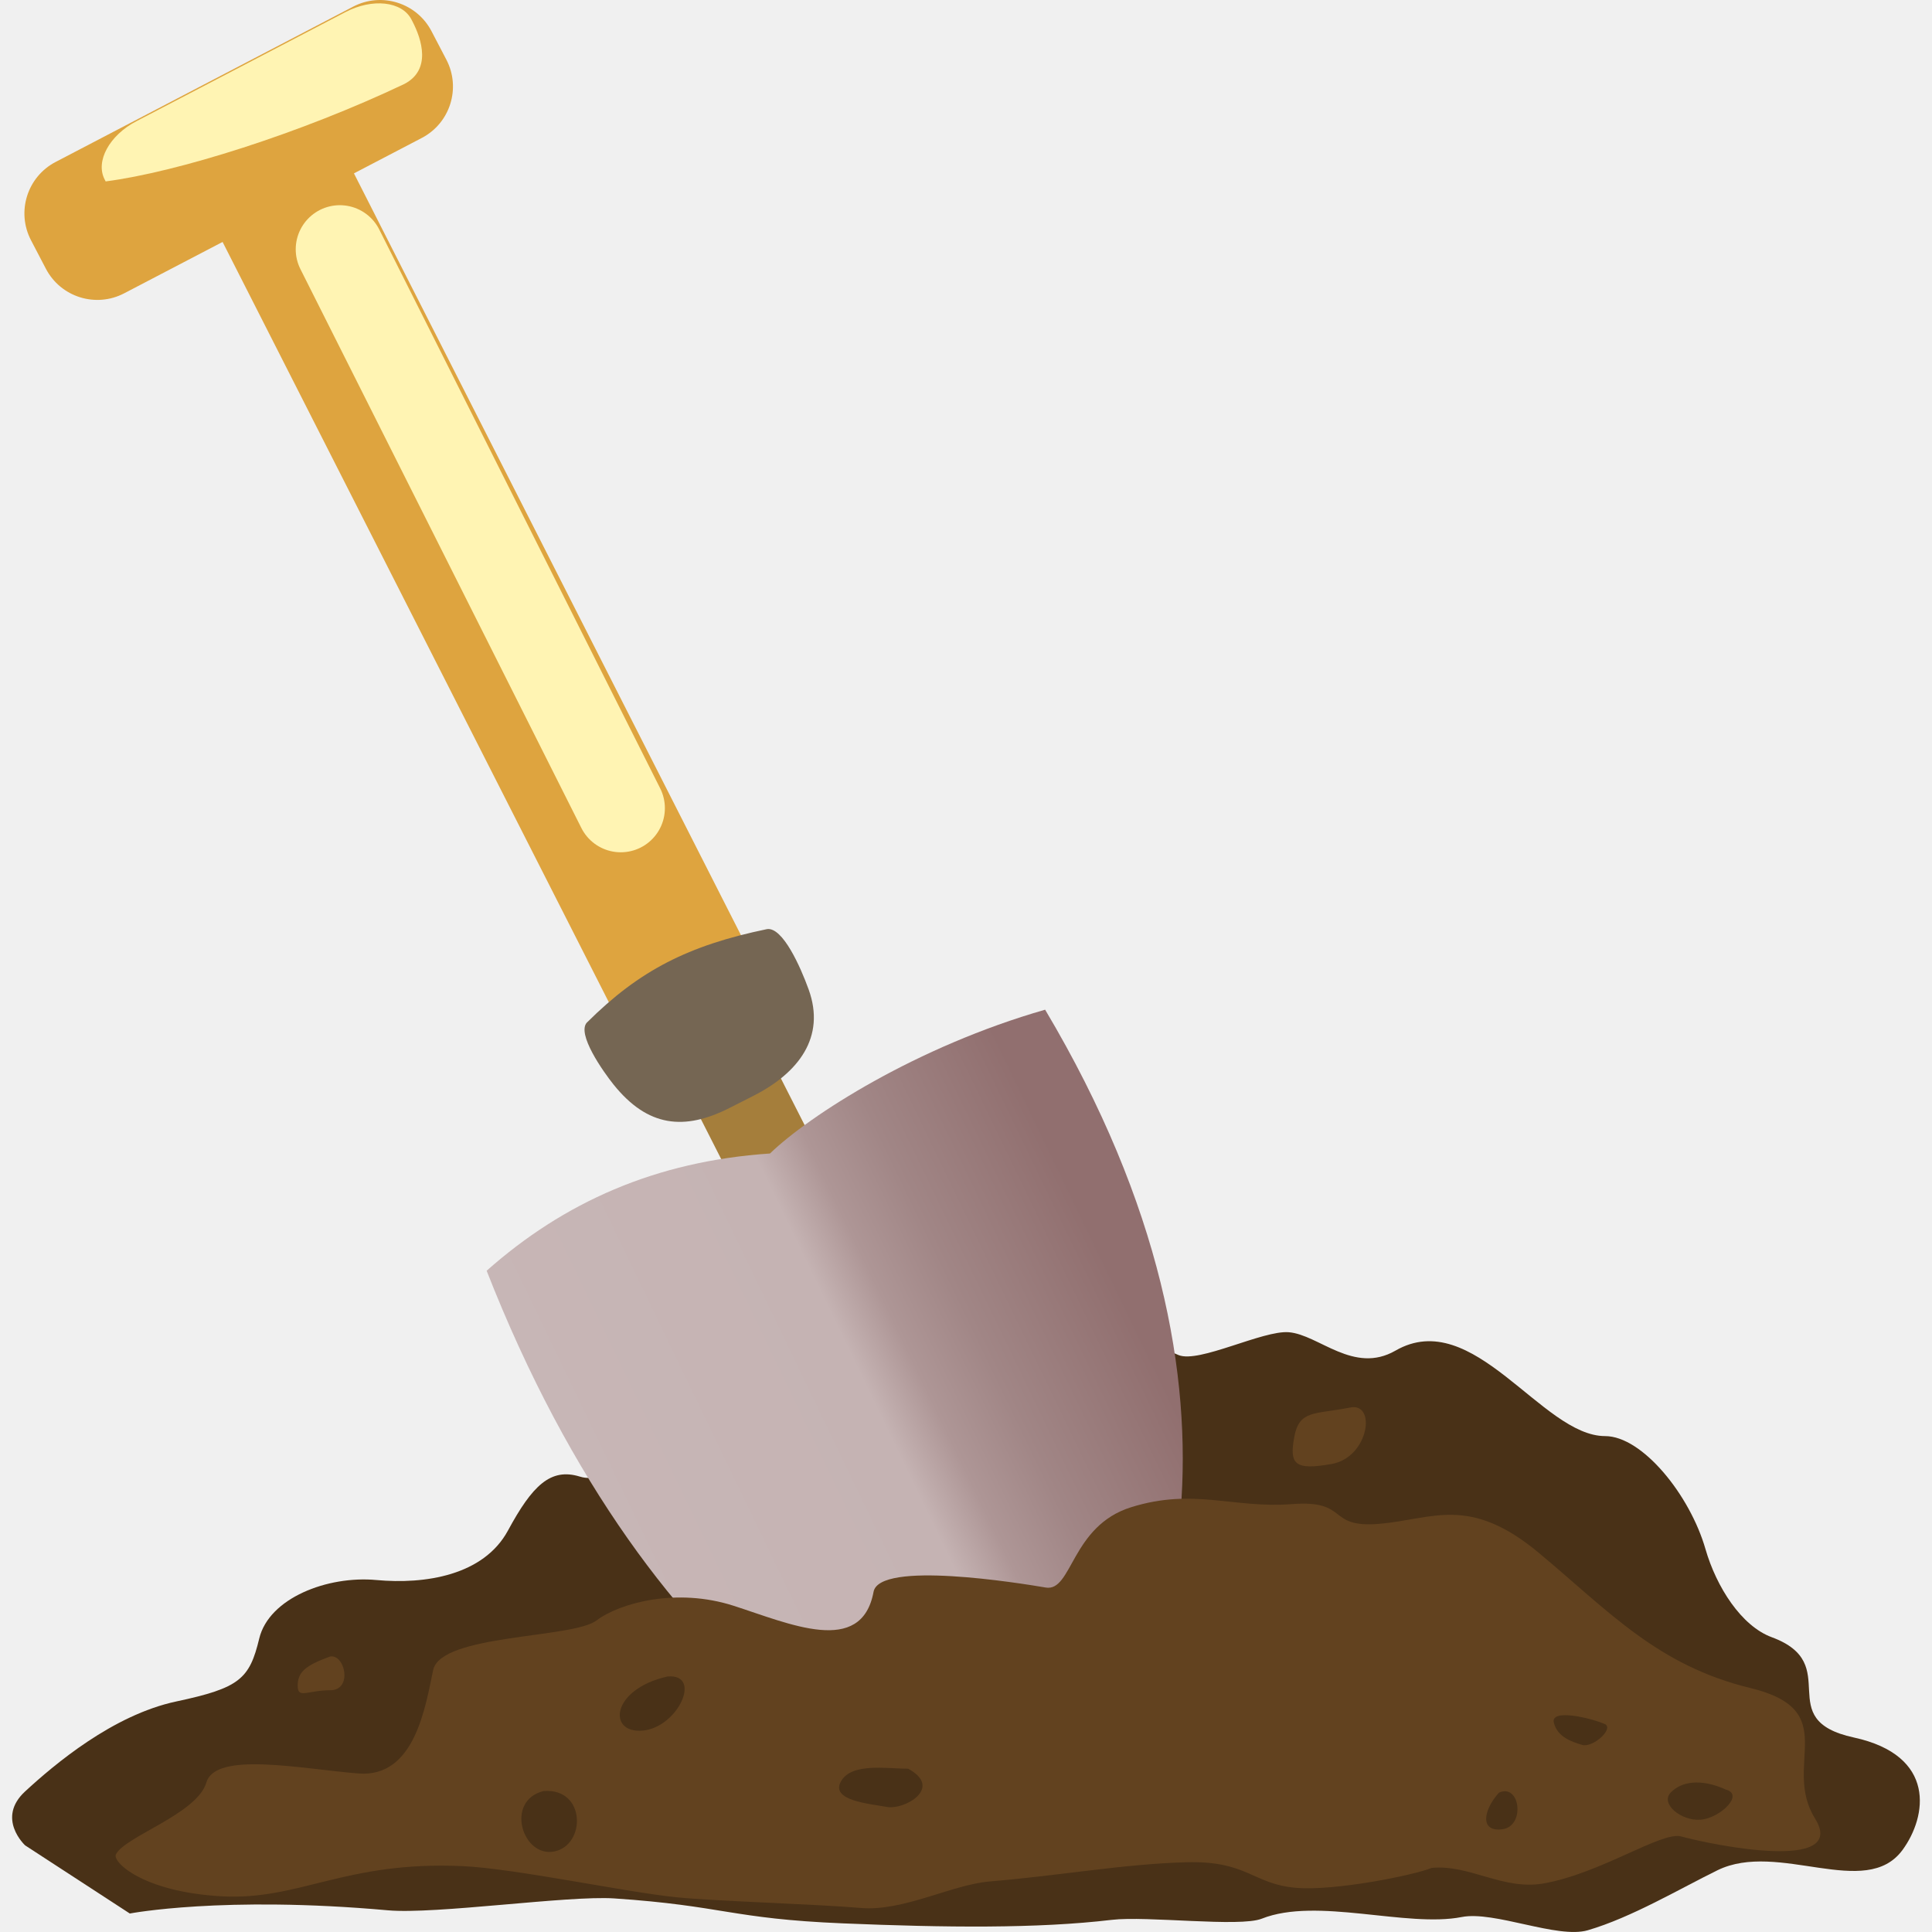
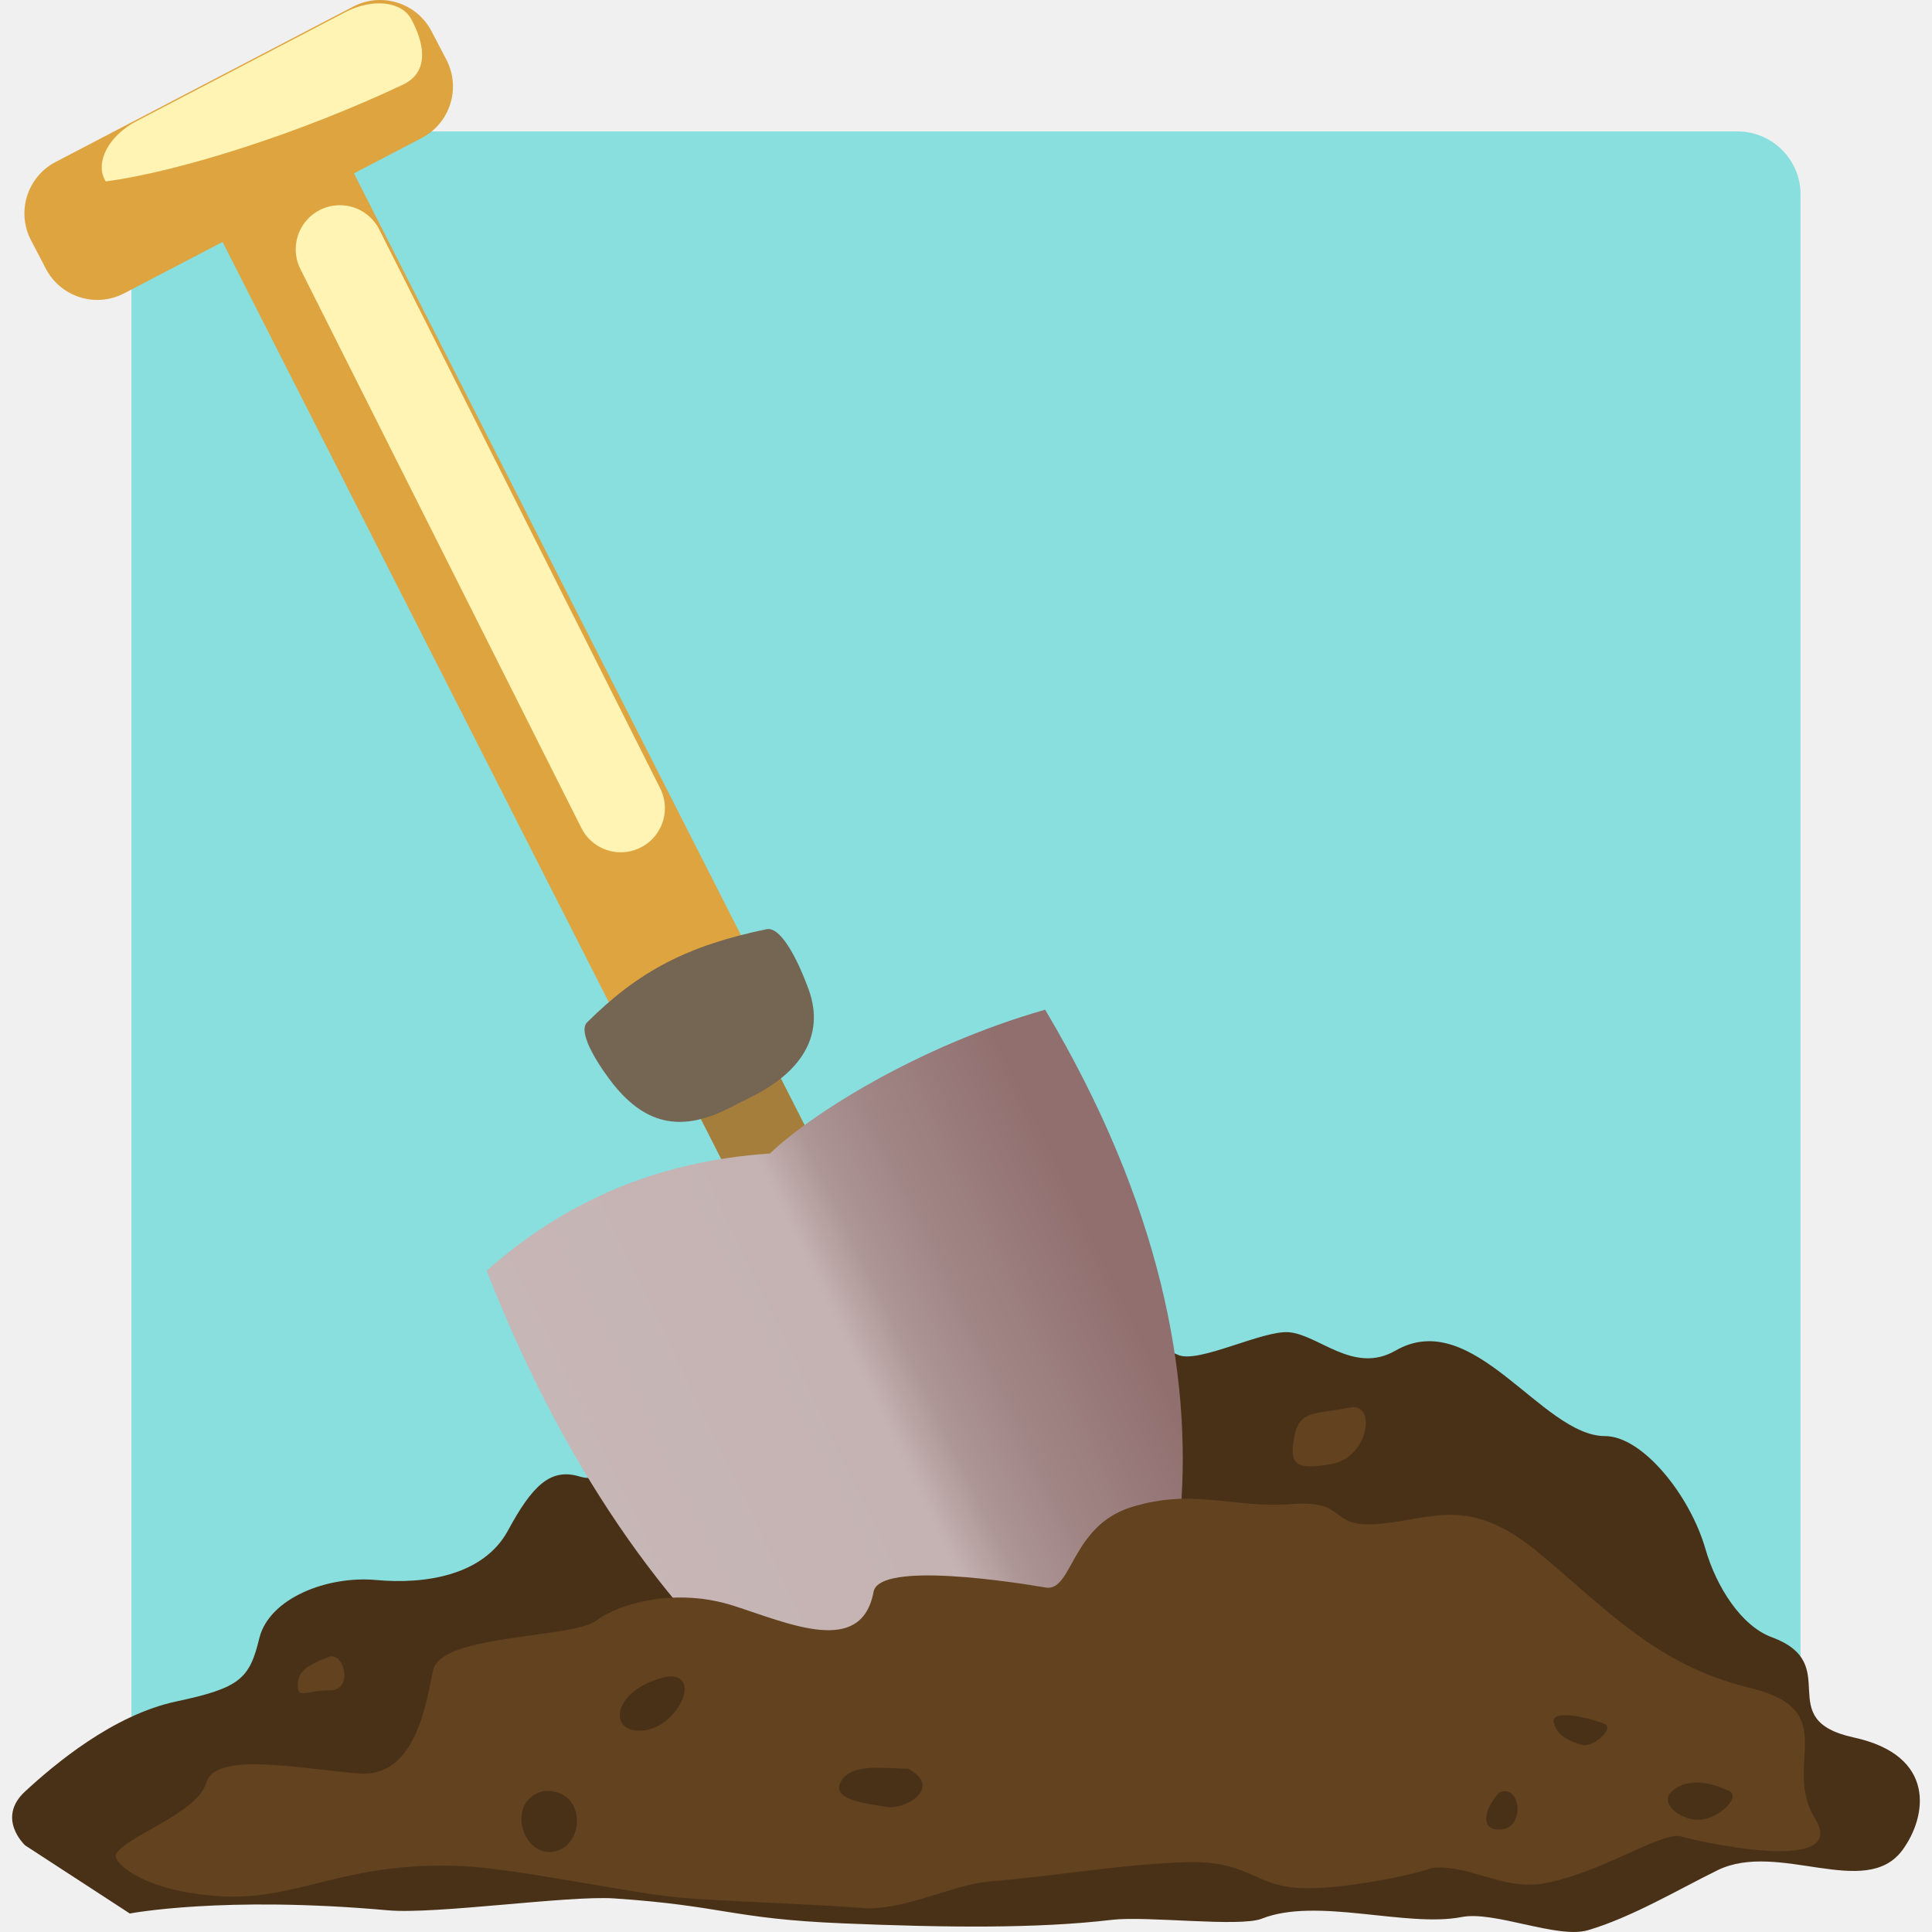
<svg xmlns="http://www.w3.org/2000/svg" xmlns:xlink="http://www.w3.org/1999/xlink" width="100" height="100" viewBox="0 0 26.458 26.458" version="1.1" id="svg2787">
  <defs id="defs2784">
    <linearGradient xlink:href="#linearGradient42482" id="linearGradient42484" x1="8.241" y1="25.482" x2="21.084" y2="19.027" gradientUnits="userSpaceOnUse" gradientTransform="matrix(0.9155741,-0.09210092,0,1,39.14246,-12.15013)" />
    <linearGradient id="linearGradient42482">
      <stop style="stop-color:#c8b7b7;stop-opacity:1;" offset="0" id="stop42478" />
      <stop style="stop-color:#c5b3b3;stop-opacity:1;" offset="0.494" id="stop42488" />
      <stop style="stop-color:#ae9696;stop-opacity:1;" offset="0.556" id="stop42618" />
      <stop style="stop-color:#a18686;stop-opacity:1;" offset="0.637" id="stop42486" />
      <stop style="stop-color:#916f6f;stop-opacity:1;" offset="0.809" id="stop42492" />
      <stop style="stop-color:#916e6e;stop-opacity:1;" offset="1" id="stop42480" />
    </linearGradient>
    <radialGradient xlink:href="#linearGradient15505" id="radialGradient52129-9-6" cx="76.809" cy="-0.699" fx="76.809" fy="-0.699" r="8.034" gradientTransform="matrix(1.13596,1.652974,-1.485476,1.020852,-70.69832,-120.2656)" gradientUnits="userSpaceOnUse" />
    <linearGradient id="linearGradient15505">
      <stop style="stop-color:#fffae2;stop-opacity:1;" offset="0" id="stop15495" />
      <stop style="stop-color:#fff7ce;stop-opacity:1;" offset="0.115" id="stop15497" />
      <stop style="stop-color:#ff4f9d;stop-opacity:1;" offset="0.408" id="stop15499" />
      <stop style="stop-color:#ff2158;stop-opacity:1;" offset="0.762" id="stop15501" />
      <stop style="stop-color:#ff0515;stop-opacity:1;" offset="1" id="stop15503" />
    </linearGradient>
    <radialGradient xlink:href="#linearGradient51705" id="radialGradient51707" cx="80.927" cy="23.284" fx="80.927" fy="23.284" r="2.399" gradientTransform="matrix(0.09121776,-0.8893756,1.027797,0.1054147,-76.82448,100.6239)" gradientUnits="userSpaceOnUse" />
    <linearGradient id="linearGradient51705">
      <stop style="stop-color:#e4e2ed;stop-opacity:1;" offset="0" id="stop51701" />
      <stop style="stop-color:#242034;stop-opacity:1;" offset="1" id="stop51703" />
    </linearGradient>
    <radialGradient xlink:href="#linearGradient52127" id="radialGradient52129" cx="77.356" cy="-0.548" fx="77.356" fy="-0.548" r="8.034" gradientTransform="matrix(1.558933,0.9992701,-0.898013,1.400965,-78.08976,-66.44642)" gradientUnits="userSpaceOnUse" />
    <linearGradient id="linearGradient52127">
      <stop style="stop-color:#fffae2;stop-opacity:1;" offset="0" id="stop52123" />
      <stop style="stop-color:#fff7ce;stop-opacity:1;" offset="0.115" id="stop52131" />
      <stop style="stop-color:#ffde4f;stop-opacity:1;" offset="0.408" id="stop52133" />
      <stop style="stop-color:#ffc221;stop-opacity:1;" offset="0.76" id="stop52135" />
      <stop style="stop-color:#ffa605;stop-opacity:1;" offset="1" id="stop52125" />
    </linearGradient>
    <linearGradient xlink:href="#linearGradient29522" id="linearGradient31309" gradientUnits="userSpaceOnUse" gradientTransform="matrix(0.7932409,-0.6089079,0.7932409,0.6089079,4.892518,-8.867114)" x1="14.228" y1="-29.19" x2="3.659" y2="-18.62" />
    <linearGradient id="linearGradient29522">
      <stop style="stop-color:#d4a125;stop-opacity:1;" offset="0" id="stop29518" />
      <stop style="stop-color:#edd495;stop-opacity:1;" offset="1" id="stop29520" />
    </linearGradient>
    <linearGradient xlink:href="#linearGradient29522" id="linearGradient31385" gradientUnits="userSpaceOnUse" gradientTransform="matrix(-0.7932409,-0.6089079,-0.7932409,0.6089079,5.107999,-8.867114)" x1="14.228" y1="-29.19" x2="3.659" y2="-18.62" />
    <linearGradient xlink:href="#linearGradient29522" id="linearGradient29605" gradientUnits="userSpaceOnUse" gradientTransform="matrix(0.8001375,-0.6190755,0.8001375,0.6190755,17.50946,-0.3688092)" x1="14.228" y1="-29.19" x2="3.659" y2="-18.62" />
  </defs>
  <g id="layer1">
    <g id="g117847" transform="translate(-85.68201,-18.42902)">
      <path id="rect29651" style="fill:#b89644;fill-opacity:1;fill-rule:evenodd;stroke-width:0.253" d="m -35.605,27.319 c -0.493,-1e-6 -0.985,0.145 -1.362,0.435 l -11.147,8.557 h 0.002 V 52.708 h 25.015 V 36.311 h 0.002 L -34.243,27.754 c -0.377,-0.29 -0.87,-0.435 -1.363,-0.435 z" />
      <rect style="mix-blend-mode:multiply;fill:#ddd3d3;fill-opacity:1;fill-rule:evenodd;stroke-width:0.259" id="rect31549-1" width="22.808" height="19.408" x="-46.973" y="31.063" />
      <rect style="fill:#ffffff;fill-rule:evenodd;stroke-width:0.265" id="rect31549" width="22.101" height="20.893" x="-46.656" y="31.253" />
      <text xml:space="preserve" style="font-style:normal;font-weight:normal;font-size:15.525px;line-height:1.25;font-family:sans-serif;fill:#000000;fill-opacity:1;stroke:none;stroke-width:0.243" x="-31.271" y="52.283" id="text33454" transform="matrix(0.9981024,0.2998089,-0.2238531,0.9346605,0,0)">
        <tspan id="tspan33452" style="font-style:normal;font-variant:normal;font-weight:bold;font-stretch:normal;font-size:15.525px;font-family:Amiri;-inkscape-font-specification:'Amiri Bold';fill:#ff2e2e;fill-opacity:1;stroke-width:0.243" x="-31.271" y="52.283">@</tspan>
      </text>
      <path id="path31562" style="mix-blend-mode:normal;fill:#c5a761;fill-opacity:1;stroke:#000000;stroke-width:0;stroke-linecap:butt;stroke-linejoin:miter;stroke-dasharray:none;stroke-opacity:1" d="m -24.548,36.496 -11.088,7.975 -11.019,-7.925 v 2.948 l 9.954,8.797 h 1.995 l -0.003,-0.05 h 0.208 l 9.953,-8.798 z" />
      <g id="g31560" transform="matrix(1,0,0,0.991651,-40.60526,66.98862)">
        <g id="g31553">
          <path id="rect29033-76-4" style="fill:url(#linearGradient31309);fill-opacity:1;fill-rule:evenodd;stroke-width:0.295" d="m -7.509,-30.936 v 16.535 c 0.453,10e-7 0.906,-0.133 1.253,-0.399 l 10.25,-7.868 -10.25,-7.868 c -0.347,-0.266 -0.8,-0.399 -1.253,-0.399 z" />
          <path id="rect29033-76-4-0" style="fill:url(#linearGradient31385);fill-opacity:1;fill-rule:evenodd;stroke-width:0.295" d="m 17.51,-30.936 v 16.535 c -0.453,10e-7 -0.906,-0.133 -1.253,-0.399 L 6.007,-22.668 16.257,-30.537 c 0.347,-0.266 0.8,-0.399 1.253,-0.399 z" />
        </g>
        <path id="rect29033-76-0" style="fill:#b89644;fill-opacity:1;fill-rule:evenodd;stroke-width:0.319" d="m 5,-23.668 c -0.473,-1e-6 -0.945,0.149 -1.307,0.448 l -10.696,8.82 H 17.003 L 6.307,-23.221 C 5.945,-23.519 5.473,-23.668 5,-23.668 Z" />
        <path id="rect29033-76" style="fill:url(#linearGradient29605);fill-opacity:1;fill-rule:evenodd;stroke-width:0.299" d="m 5,-22.806 c -0.457,-1e-6 -0.913,0.135 -1.264,0.406 l -10.339,8 H 16.603 L 6.264,-22.4 c -0.35,-0.271 -0.807,-0.406 -1.264,-0.406 z" />
      </g>
    </g>
    <g id="g4859" transform="matrix(0.6682786,0,0,0.7218192,-98.20491,83.69285)" style="fill:#a6dcdc;fill-opacity:1;stroke-width:1.44">
      <path style="fill:#a6dcdc;fill-opacity:1;stroke:#000000;stroke-width:0;stroke-linecap:butt;stroke-linejoin:miter;stroke-dasharray:none;stroke-opacity:1" d="m 40.302,-49.403 c 0,0 -3.2,3.3 -7.5,2.6 -4.3,-0.7 -5.4,-4.7 -5.4,-4.7 0,0 -6.768,0.076 -7.5,-7 -0.732,-7.076 6.2,-9.3 6.2,-9.3 0,0 -1.3,-6.3 4.1,-8.7 5.4,-2.4 9.3,1.7 9.3,1.7 0,0 3.7,-3.5 9,-2 5.3,1.5 6.4,5.8 6.4,5.8 0,0 8,0.1 8.4,5.3 0.4,5.2 -3.2,7.5 -3.2,7.5 0,0 2.6,5.2 -1.6,8.4 -4.2,3.2 -7.9,0.1 -7.9,0.1 0,0 -0.4,4.4 -5.3,4.5 -4.9,0.1 -5,-4.2 -5,-4.2 z" id="path4522" />
      <circle style="fill:#a6dcdc;fill-opacity:1;fill-rule:evenodd;stroke-width:0.381" id="path4576" cx="53.603" cy="-43.602" r="2.9" />
      <circle style="fill:#a6dcdc;fill-opacity:1;fill-rule:evenodd;stroke-width:0.381" id="path4578" cx="59.003" cy="-39.602" r="2" />
    </g>
    <g id="g62734" transform="matrix(1,0,0,1.032348,-53.17583,-135.4406)" style="stroke-width:0.984">
      <g id="g57676" transform="translate(-34.65,-10.18286)" style="stroke-width:0.984">
        <g id="g90331" style="stroke-width:0.984">
          <path id="path4915" style="fill:#a6dcdc;fill-opacity:1;fill-rule:evenodd;stroke-width:0.279" d="m 24.994,11.316 c 0,5.273 -2.5,8.238 -12.413,7.957 C 2.669,18.992 0.262,16.588 0.262,11.316 c 0,-5.273 2.162,-8.612 12.459,-8.612 10.298,0 12.272,3.339 12.272,8.612 z" />
          <path style="fill:#a6dcdc;fill-opacity:1;stroke:#000000;stroke-width:0;stroke-linecap:round;stroke-linejoin:miter;stroke-dasharray:none;stroke-opacity:1" d="M 3.733,14.868 0.339,20.984 6.804,18.546 Z" id="path56756" />
        </g>
      </g>
      <g id="g56946" transform="translate(-34.61654,-10.18286)" style="mix-blend-mode:multiply;stroke-width:0.984">
        <g id="g90327" style="stroke-width:0.984">
          <path id="path4915-7" style="mix-blend-mode:multiply;fill:#a9eaad;fill-opacity:1;fill-rule:evenodd;stroke-width:0.279" d="m 9.309,21.54 c 0,5.101 2.345,7.953 11.27,8.112 8.925,0.159 11.138,-3.011 11.138,-8.112 0,-5.101 -2.631,-7.832 -11.469,-7.649 -8.837,0.183 -10.939,2.548 -10.939,7.649 z" />
          <path style="fill:#a9eaad;fill-opacity:1;stroke:#000000;stroke-width:0;stroke-linecap:round;stroke-linejoin:miter;stroke-dasharray:none;stroke-opacity:1" d="m 28.123,26.078 3.032,5.544 -6.334,-2.336 z" id="path56756-6" />
        </g>
      </g>
    </g>
    <g id="g29719" transform="translate(-176.3198,90.73997)">
      <rect style="fill:url(#radialGradient51707);fill-opacity:1;fill-rule:evenodd;stroke-width:0.32" id="rect51147" width="4.29" height="3.73" x="-48.573" y="28.29" rx="2.086" ry="2.086" transform="scale(-1,1)" />
      <path id="path49262" style="fill:url(#radialGradient52129);fill-opacity:1;fill-rule:evenodd;stroke-width:0.304" d="m 46.599,4.747 a 9,8.324 0 0 0 -9,8.324 9,8.324 0 0 0 2.577,5.822 h -0.008 c 2.172,2.07 2.346,3.644 2.556,4.453 0.174,0.668 0.453,1.278 1.351,1.252 0.504,-0.015 1.589,-0.017 2.253,-0.016 v 0.001 c 0,0 0.13,-8.54e-4 0.279,-0.001 0.149,2.43e-4 0.279,0.001 0.279,0.001 v -0.001 c 0.664,-3.66e-4 1.748,0.002 2.253,0.016 0.897,0.027 1.176,-0.583 1.35,-1.252 0.21,-0.809 0.384,-2.382 2.556,-4.453 h -0.02 A 9,8.324 0 0 0 55.599,13.071 9,8.324 0 0 0 46.599,4.747 Z" />
      <g id="g51137" transform="matrix(0.8940411,0,0,0.8940411,-24.89019,10.42926)">
        <path style="fill:none;stroke:#afafaf;stroke-width:2.137;stroke-linecap:round;stroke-linejoin:miter;stroke-dasharray:none;stroke-opacity:1" d="m 76.397,16.801 h 6.854" id="path49649" />
        <path style="fill:none;stroke:#eeeeee;stroke-width:1;stroke-linecap:round;stroke-linejoin:miter;stroke-dasharray:none;stroke-opacity:1" d="m 76.322,16.405 h 7.003" id="path49649-1" />
      </g>
      <g id="g51141" transform="matrix(0.8940411,0,0,0.8940411,-25.00737,10.40691)">
        <path style="fill:none;stroke:#afafaf;stroke-width:2.137;stroke-linecap:round;stroke-linejoin:miter;stroke-dasharray:none;stroke-opacity:1" d="m 76.528,18.951 h 6.854" id="path49649-2" />
        <path style="fill:none;stroke:#eeeeee;stroke-width:1;stroke-linecap:round;stroke-linejoin:miter;stroke-dasharray:none;stroke-opacity:1" d="M 76.454,18.556 H 83.457" id="path49649-1-5" />
      </g>
      <g id="g51145" transform="matrix(-0.8940411,0,0,0.8940411,117.959,10.42926)">
        <path style="fill:none;stroke:#afafaf;stroke-width:2.103;stroke-linecap:round;stroke-linejoin:miter;stroke-dasharray:none;stroke-opacity:1" d="m 76.896,21.051 h 6.118" id="path49649-2-4" />
        <path style="fill:none;stroke:#eeeeee;stroke-width:1;stroke-linecap:round;stroke-linejoin:miter;stroke-dasharray:none;stroke-opacity:1" d="m 76.829,20.648 h 6.252" id="path49649-1-5-0" />
      </g>
      <ellipse style="fill:#ffffff;fill-rule:evenodd;stroke-width:0.268" id="path90349" cx="43.844" cy="0.362" rx="2.084" ry="2.676" transform="matrix(0.9770919,0.2128176,-0.4314357,0.9021437,0,0)" />
    </g>
    <g id="g19354" transform="matrix(1.133412,0,0,1.133211,-14.85755,-104.3234)" style="stroke-width:0.882">
      <path style="fill:#ff0a2e;fill-opacity:1;stroke:#595147;stroke-width:0;stroke-linecap:round;stroke-linejoin:round;stroke-miterlimit:8;stroke-dasharray:none;paint-order:fill markers stroke" d="m 15.415,23.759 c -1.336,0.314 -2.423,1.339 -2.087,1.525 0.336,0.186 1.154,-0.319 1.047,0.101 -0.106,0.42 0.22,0.887 0.681,0.76 0.461,-0.128 0.806,1.116 1.258,0.6 0.293,-0.334 0.336,-1.712 -0.008,-2.495 -0.187,-0.426 -0.603,-0.668 -0.891,-0.491 z" id="path15561-9" />
      <path style="fill:none;fill-opacity:0.004;stroke:#665c51;stroke-width:0.441;stroke-linecap:round;stroke-linejoin:round;stroke-miterlimit:8;stroke-dasharray:none;stroke-opacity:1;paint-order:fill markers stroke" d="m 5.399,29.538 c 2.631,-0.031 5.613,-1.747 3.616,-3.226 -1.986,-1.472 3.039,-2.596 6.541,-2.63 0,0 0.523,0.461 1.375,0.647" id="path17237-4" />
      <g id="g17349-4" transform="matrix(1.113595,0.1146053,-0.1146051,1.113597,0.8937033,-3.092209)" style="stroke-width:0.788">
        <path id="path49262-6-2" style="fill:url(#radialGradient52129-9-6);fill-opacity:1;fill-rule:evenodd;stroke-width:0.24" d="M 24.03,3.097 C 19.458,1.2 13.368,2.927 11.446,7.52 c -1.493,3.568 -1.097,7.579 0.235,10.738 1.79,4.247 6.153,5.76 10.162,4.125 3.454,-1.409 6.245,-3.993 7.373,-7.757 C 30.859,9.136 28.602,4.993 24.03,3.097 Z" />
        <ellipse style="fill:#ffffff;fill-rule:evenodd;stroke-width:0.211" id="path90349-2-9" cx="17.101" cy="-5.08" rx="1.492" ry="1.915" transform="matrix(0.8178477,0.5754348,-0.7478128,0.6639096,0,0)" />
      </g>
    </g>
+     <rect style="fill:#89dede;fill-opacity:1;fill-rule:evenodd;stroke-width:0.229" id="rect26083" width="22.858" height="22.858" x="1.8" y="1.8" rx="0.864" ry="0.864" />
    <g id="g4517" transform="matrix(0.8437122,0,0,0.8437242,-32.60867,11.19245)" style="stroke-width:1.185">
      <path style="fill:#493117;fill-opacity:1;stroke:#848382;stroke-width:0;stroke-linecap:round;stroke-linejoin:round;stroke-miterlimit:8;stroke-dasharray:none;stroke-opacity:1;paint-order:fill markers stroke" d="m 40.756,17.793 c 0,0 1.514,-0.292 4.189,-0.052 0.773,0.069 2.922,-0.243 3.674,-0.193 1.779,0.12 1.891,0.329 3.714,0.405 1.663,0.069 3.156,0.086 4.36,-0.057 0.57,-0.068 2.077,0.123 2.436,-0.019 0.895,-0.355 2.348,0.149 3.246,-0.027 0.529,-0.104 1.555,0.358 2.045,0.215 0.713,-0.208 1.499,-0.677 2.106,-0.974 0.989,-0.484 2.405,0.487 3.004,-0.33 0.398,-0.543 0.554,-1.533 -0.791,-1.825 -1.346,-0.292 -0.146,-1.19 -1.333,-1.628 -0.491,-0.181 -0.897,-0.813 -1.075,-1.431 -0.253,-0.878 -1.025,-1.833 -1.629,-1.833 -1.029,0 -2.137,-2.117 -3.403,-1.387 C 60.62,9.047 60.055,8.397 59.567,8.358 59.144,8.325 58.11,8.865 57.779,8.729 57.067,8.437 56.262,7.652 55.312,8.163 55,8.331 54.011,7.898 53.458,8.111 52.947,8.308 52.851,8.844 52.361,8.92 51.768,9.013 51.252,8.739 51.078,8.766 c -0.475,0.073 -1.749,0.457 -1.987,0.968 -0.237,0.511 -0.556,1.113 -1.031,0.967 -0.475,-0.146 -0.771,0.146 -1.166,0.876 -0.396,0.73 -1.346,0.876 -2.137,0.803 -0.791,-0.073 -1.741,0.292 -1.9,0.949 -0.158,0.657 -0.317,0.803 -1.346,1.022 -1.029,0.219 -1.979,1.022 -2.454,1.46 -0.475,0.438 0,0.876 0,0.876 z" id="path30448" />
      <rect style="fill:#a57e3b;fill-opacity:1;fill-rule:evenodd;stroke:#848382;stroke-width:0;stroke-dasharray:none;stroke-opacity:1" id="rect36182" width="1.457" height="4.955" x="42.381" y="24.756" rx="0.942" ry="0.942" transform="matrix(0.8915408,-0.4529404,0.4529374,0.8915423,0,0)" />
      <rect style="fill:#dea43f;fill-opacity:1;fill-rule:evenodd;stroke-width:0.314" id="rect32077" width="2.405" height="17.438" x="41.908" y="9.123" rx="0.942" ry="0.942" transform="matrix(0.8915408,-0.4529404,0.4529374,0.8915423,0,0)" />
      <path style="fill:#e5b869;fill-opacity:1;stroke:#fff4b3;stroke-width:1.432;stroke-linecap:round;stroke-linejoin:round;stroke-miterlimit:8;stroke-dasharray:none;stroke-opacity:1;paint-order:fill markers stroke" d="M 44.165,-9.219 48.725,-0.148" id="path35166" />
      <rect style="fill:#dea43f;fill-opacity:1;fill-rule:evenodd;stroke-width:0.314" id="rect32077-0" width="2.405" height="7.333" x="8.874" y="39.042" rx="0.942" ry="0.942" transform="matrix(0.4627695,0.8864786,0.8864802,-0.4627665,0,0)" />
      <path id="rect32077-0-9" style="fill:#fff4b3;fill-opacity:1;fill-rule:evenodd;stroke-width:0.314" d="m 40.348,-10.352 0.016,0.031 c 1.165,-0.151 3.167,-0.782 4.849,-1.582 0.439,-0.229 0.284,-0.721 0.13,-1.016 l -0.016,-0.031 c -0.154,-0.295 -0.632,-0.348 -1.071,-0.119 l -3.393,1.771 c -0.439,0.229 -0.669,0.651 -0.515,0.946 z" />
      <path id="path32079" style="fill:url(#linearGradient42484);fill-opacity:1;stroke:#848382;stroke-width:0;stroke-linecap:round;stroke-linejoin:round;stroke-miterlimit:8;stroke-dasharray:none;stroke-opacity:1;paint-order:fill markers stroke" d="m 55.613,3.123 c -2.082,0.596 -3.823,1.713 -4.466,2.334 -1.86,0.125 -3.347,0.793 -4.599,1.903 2.699,6.895 7.156,9.274 9.341,8.654 0.006,0.011 0.012,0.023 0.018,0.034 0.017,-0.018 0.034,-0.037 0.051,-0.055 0.011,-0.003 0.022,-0.006 0.032,-0.009 -0.003,-0.006 -0.005,-0.011 -0.008,-0.016 1.606,-1.785 3.4,-6.508 -0.369,-12.845 z" />
      <path id="rect32139" style="fill:#756653;fill-opacity:1;fill-rule:evenodd;stroke-width:0.314" d="m 48.179,3.327 c -0.181,0.181 0.268,0.81 0.428,1.01 0.557,0.694 1.152,0.752 1.885,0.38 l 0.386,-0.196 c 0.733,-0.372 1.176,-0.952 0.897,-1.725 -0.133,-0.369 -0.422,-1.018 -0.676,-0.981 -1.279,0.265 -2.073,0.671 -2.92,1.513 z" />
      <path style="fill:#62421f;fill-opacity:1;stroke:#848382;stroke-width:0;stroke-linecap:round;stroke-linejoin:round;stroke-miterlimit:8;stroke-dasharray:none;stroke-opacity:1;paint-order:fill markers stroke" d="m 61.886,17.053 c 0.615,-0.06 1.157,0.365 1.811,0.253 0.932,-0.161 1.922,-0.85 2.238,-0.764 0.537,0.146 2.718,0.584 2.174,-0.292 -0.543,-0.876 0.457,-1.752 -1.049,-2.117 -1.506,-0.365 -2.292,-1.241 -3.429,-2.19 -1.137,-0.949 -1.727,-0.548 -2.595,-0.475 -0.868,0.073 -0.472,-0.393 -1.421,-0.32 -0.95,0.073 -1.588,-0.267 -2.605,0.05 -0.977,0.304 -0.956,1.377 -1.387,1.304 -0.431,-0.073 -2.7,-0.441 -2.795,0.07 -0.196,1.053 -1.365,0.516 -2.278,0.224 -0.912,-0.292 -1.834,-0.05 -2.221,0.242 -0.388,0.292 -2.524,0.219 -2.649,0.803 -0.125,0.584 -0.294,1.752 -1.213,1.679 -0.918,-0.073 -2.318,-0.365 -2.468,0.146 -0.15,0.511 -1.325,0.876 -1.469,1.168 -0.059,0.121 0.437,0.61 1.722,0.68 1.263,0.068 1.997,-0.577 3.908,-0.49 0.855,0.039 2.668,0.427 3.476,0.506 0.658,0.065 2.223,0.108 2.987,0.173 0.689,0.059 1.476,-0.38 2.096,-0.431 1.164,-0.097 2.151,-0.281 3.175,-0.311 1.003,-0.03 1.086,0.355 1.791,0.415 0.638,0.055 1.933,-0.21 2.201,-0.323 z" id="path30780" />
      <path style="fill:#493117;fill-opacity:1;stroke:#848382;stroke-width:0;stroke-linecap:round;stroke-linejoin:round;stroke-miterlimit:8;stroke-dasharray:none;stroke-opacity:1;paint-order:fill markers stroke" d="m 47.473,15.805 c -0.632,0.155 -0.345,1.084 0.172,0.981 0.517,-0.103 0.517,-1.033 -0.172,-0.981 z" id="path31250" />
      <path style="fill:#493117;fill-opacity:1;stroke:#848382;stroke-width:0;stroke-linecap:round;stroke-linejoin:round;stroke-miterlimit:8;stroke-dasharray:none;stroke-opacity:1;paint-order:fill markers stroke" d="m 53.389,15.443 c -0.345,0 -0.919,-0.103 -1.091,0.207 -0.172,0.31 0.459,0.361 0.747,0.413 0.287,0.052 0.919,-0.31 0.345,-0.62 z" id="path31321" />
      <path style="fill:#493117;fill-opacity:1;stroke:#848382;stroke-width:0;stroke-linecap:round;stroke-linejoin:round;stroke-miterlimit:8;stroke-dasharray:none;stroke-opacity:1;paint-order:fill markers stroke" d="m 49.483,13.946 c -0.919,0.207 -0.976,0.929 -0.402,0.878 0.574,-0.052 0.976,-0.929 0.402,-0.878 z" id="path31323" />
      <path style="fill:#493117;fill-opacity:1;stroke:#848382;stroke-width:0;stroke-linecap:round;stroke-linejoin:round;stroke-miterlimit:8;stroke-dasharray:none;stroke-opacity:1;paint-order:fill markers stroke" d="m 62.98,15.831 c -0.258,0.284 -0.316,0.645 0.057,0.594 0.373,-0.052 0.287,-0.749 -0.057,-0.594 z" id="path31327" />
      <path style="fill:#493117;fill-opacity:1;stroke:#848382;stroke-width:0;stroke-linecap:round;stroke-linejoin:round;stroke-miterlimit:8;stroke-dasharray:none;stroke-opacity:1;paint-order:fill markers stroke" d="m 66.656,15.779 c -0.402,-0.181 -0.718,-0.129 -0.89,0.052 -0.172,0.181 0.172,0.465 0.488,0.439 0.316,-0.026 0.718,-0.413 0.402,-0.49 z" id="path31329" />
      <path style="fill:#493117;fill-opacity:1;stroke:#848382;stroke-width:0;stroke-linecap:round;stroke-linejoin:round;stroke-miterlimit:8;stroke-dasharray:none;stroke-opacity:1;paint-order:fill markers stroke" d="m 64.703,14.721 c -0.23,-0.103 -0.89,-0.258 -0.833,-0.026 0.057,0.232 0.287,0.31 0.459,0.361 0.172,0.052 0.517,-0.258 0.373,-0.336 z" id="path31331" />
      <path style="fill:#62421f;fill-opacity:1;stroke:#848382;stroke-width:0;stroke-linecap:round;stroke-linejoin:round;stroke-miterlimit:8;stroke-dasharray:none;stroke-opacity:1;paint-order:fill markers stroke" d="m 60.55,9.583 c -0.569,0.11 -0.812,0.037 -0.893,0.475 -0.081,0.438 0,0.548 0.609,0.438 0.609,-0.11 0.731,-1.022 0.284,-0.913 z" id="path31333" />
      <path style="fill:#62421f;fill-opacity:1;stroke:#848382;stroke-width:0;stroke-linecap:round;stroke-linejoin:round;stroke-miterlimit:8;stroke-dasharray:none;stroke-opacity:1;paint-order:fill markers stroke" d="m 44.009,13.621 c -0.406,0.146 -0.528,0.256 -0.528,0.475 0,0.219 0.162,0.073 0.528,0.073 0.366,0 0.244,-0.584 0,-0.548 z" id="path31335" />
    </g>
  </g>
</svg>
